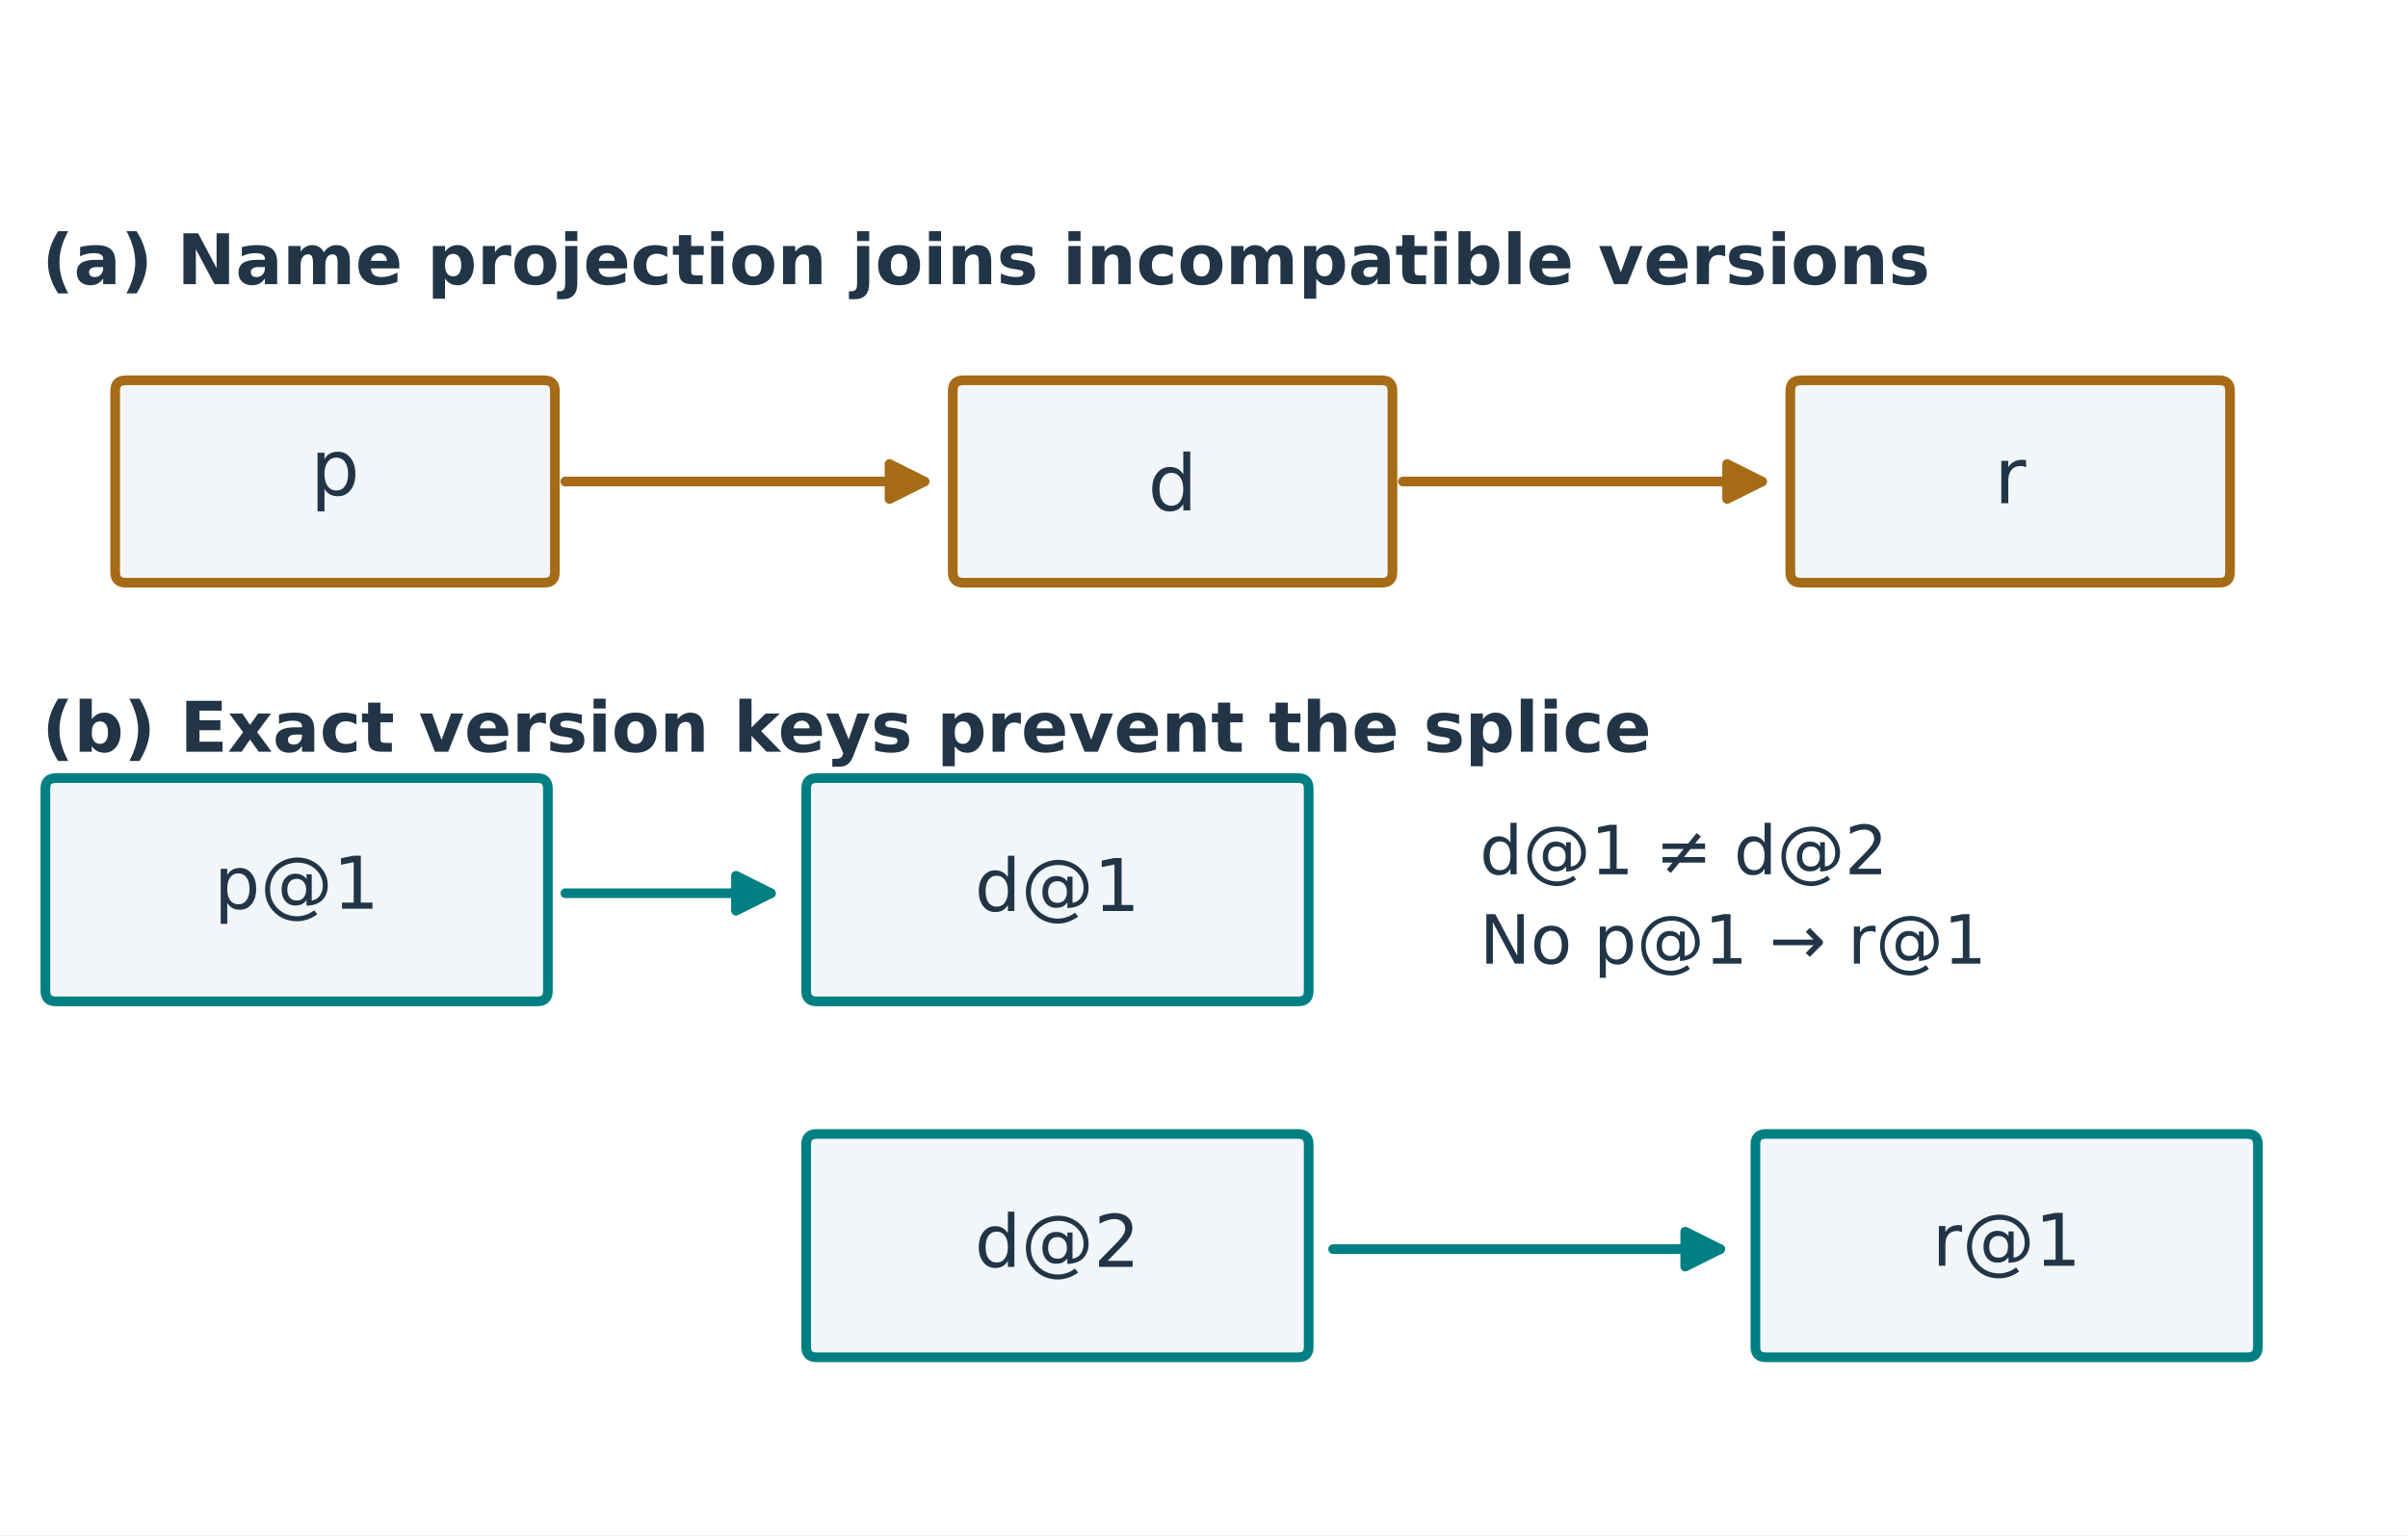
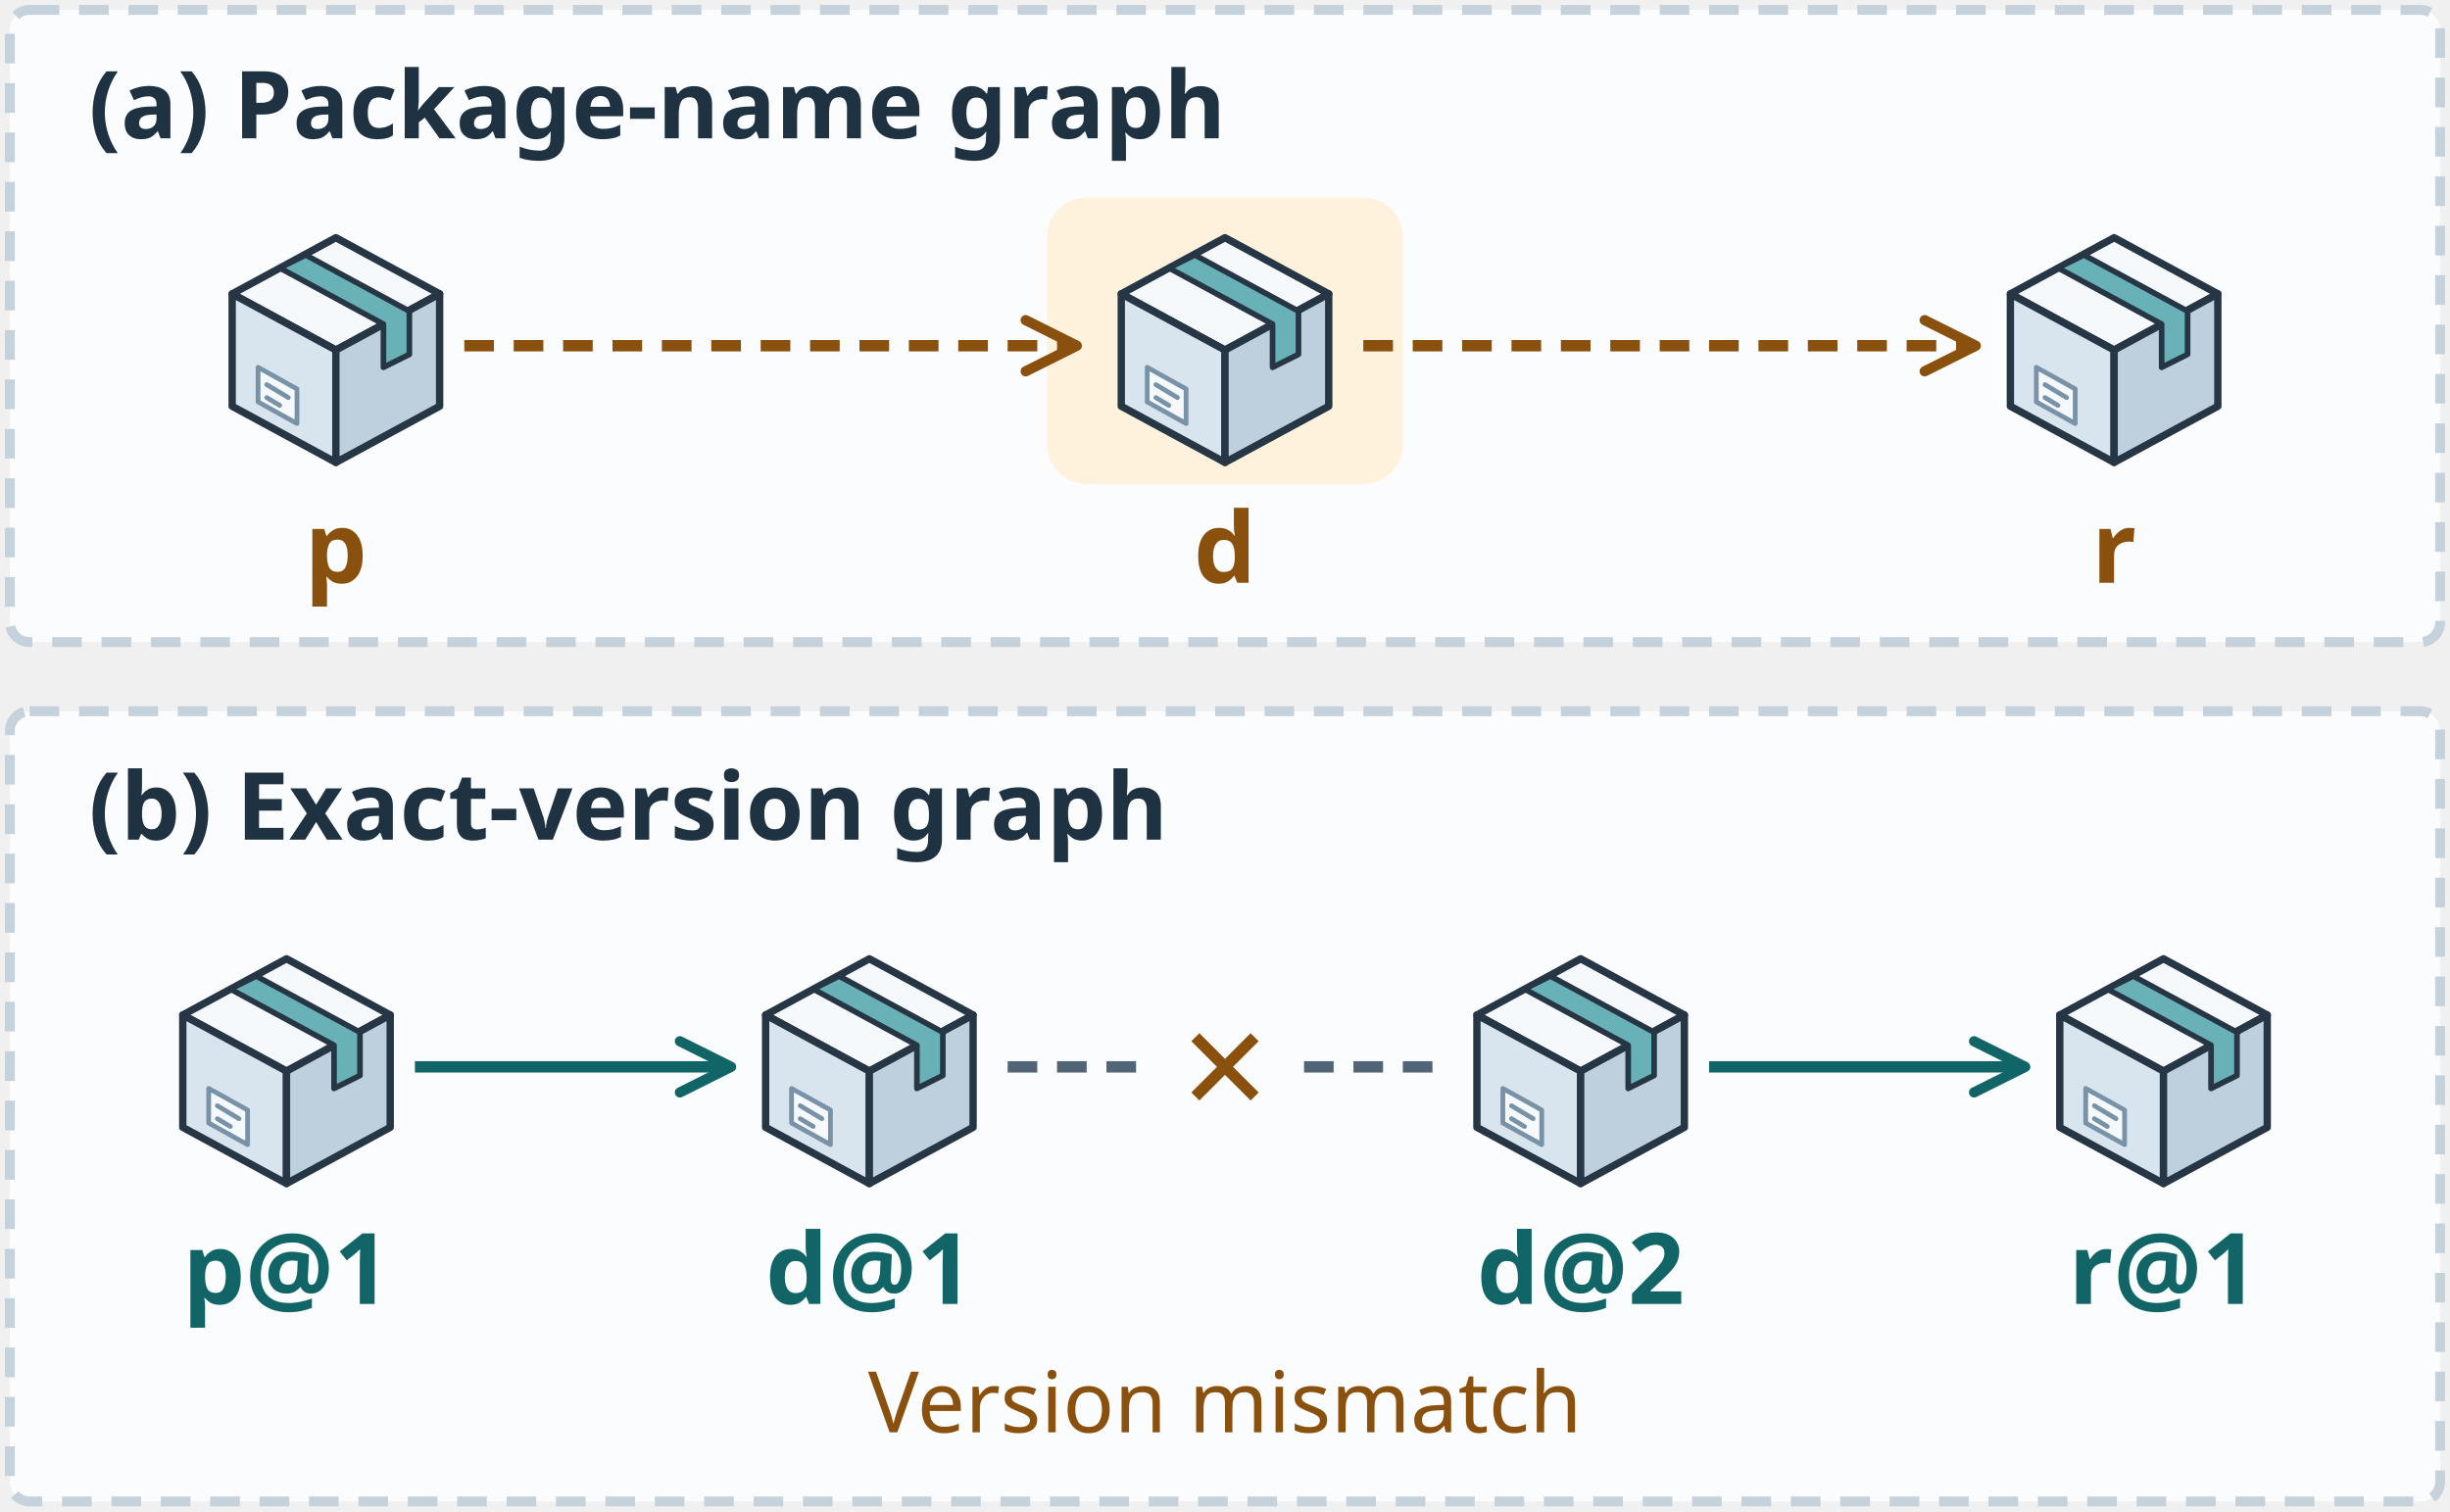
- <svg xmlns="http://www.w3.org/2000/svg" width="248.4pt" height="158.4pt" viewBox="0 0 248.4 158.4" version="1.1">
+ <svg xmlns="http://www.w3.org/2000/svg" width="248pt" height="153pt" viewBox="0 0 248 153" role="img" aria-labelledby="title desc">
  <defs>
-     <style type="text/css">*{stroke-linejoin: round; stroke-linecap: butt}</style>
+     <pattern id="unresolved" width="5" height="5" patternUnits="userSpaceOnUse">
+       <rect width="5" height="5" fill="#e9eef2" />
+       <path d="M-1 1 1-1 M0 5 5 0 M4 6 6 4" stroke="#9aaebd" stroke-width=".75" />
+     </pattern>
  </defs>
-   <g id="figure_1">
-     <g id="patch_1">
-       <path d="M 0 158.4 L 248.4 158.4 L 248.4 0 L 0 0 z " style="fill: #ffffff" />
-     </g>
-     <g id="axes_1">
-       <g id="patch_2">
-         <path d="M 12.96 60.12 L 56.16 60.12 Q 57.24 60.12 57.24 59.04 L 57.24 40.32 Q 57.24 39.24 56.16 39.24 L 12.96 39.24 Q 11.88 39.24 11.88 40.32 L 11.88 59.04 Q 11.88 60.12 12.96 60.12 z " clip-path="url(#p7fe6891d78)" style="fill: #f2f6f9; stroke: #a56b16; stroke-linejoin: miter" />
+   <defs>
+     <symbol id="registry_server" viewBox="0 0 64 64">
+       <g stroke="#263645" stroke-width="1.7" stroke-linecap="round" stroke-linejoin="round">
+         <path d="M11 15 18 9h35l-7 6Z" fill="#f6f9fc" />
+         <path d="m46 15 7-6v39l-7 7Z" fill="#becfdd" />
+         <rect x="11" y="15" width="35" height="40" rx="2" fill="#e9f0f5" />
+         <path d="M11 28h35M11 41h35" fill="none" />
+         <path d="M17 21h16M17 34h16M17 47h16" stroke="#356d93" stroke-width="2.2" />
+         <path d="M17 24h11M17 37h11M17 50h11" stroke="#9bb4c6" stroke-width="1.3" />
+         <circle cx="40" cy="21.5" r="1.9" fill="#008b91" stroke="none" />
+         <circle cx="40" cy="34.5" r="1.9" fill="#008b91" stroke="none" />
+         <circle cx="40" cy="47.5" r="1.9" fill="#008b91" stroke="none" />
      </g>
-       <g id="patch_3">
-         <path d="M 99.36 60.12 L 142.56 60.12 Q 143.64 60.12 143.64 59.04 L 143.64 40.32 Q 143.64 39.24 142.56 39.24 L 99.36 39.24 Q 98.28 39.24 98.28 40.32 L 98.28 59.04 Q 98.28 60.12 99.36 60.12 z " clip-path="url(#p7fe6891d78)" style="fill: #f2f6f9; stroke: #a56b16; stroke-linejoin: miter" />
+     </symbol>
+     <symbol id="api_service" viewBox="0 0 64 64">
+       <g stroke="#263645" stroke-width="1.7" stroke-linecap="round" stroke-linejoin="round">
+         <path d="M17 36a9 9 0 0 1-1.5-17.9 12 12 0 0 1 23-4.5 9 9 0 0 1 11 5.5A8.5 8.5 0 0 1 48 36Z" fill="#e9f0f5" />
+         <path d="M32 36v8M13 48v-4h38v4" fill="none" stroke="#356d93" stroke-width="2" />
+         <path d="M24 22 20 26l4 4m16-8 4 4-4 4m-5-10-6 12" fill="none" stroke="#008b91" stroke-width="2" />
+         <rect x="8" y="48" width="10" height="9" rx="2" fill="#f6f9fc" />
+         <rect x="27" y="48" width="10" height="9" rx="2" fill="#f6f9fc" />
+         <rect x="46" y="48" width="10" height="9" rx="2" fill="#f6f9fc" />
+         <path d="M11 52.5h4m15 0h4m15 0h4" stroke="#008b91" stroke-width="1.6" />
      </g>
-       <g id="patch_4">
-         <path d="M 185.76 60.12 L 228.96 60.12 Q 230.04 60.12 230.04 59.04 L 230.04 40.32 Q 230.04 39.24 228.96 39.24 L 185.76 39.24 Q 184.68 39.24 184.68 40.32 L 184.68 59.04 Q 184.68 60.12 185.76 60.12 z " clip-path="url(#p7fe6891d78)" style="fill: #f2f6f9; stroke: #a56b16; stroke-linejoin: miter" />
+     </symbol>
+     <symbol id="git_repository" viewBox="0 0 64 64">
+       <g stroke="#263645" stroke-width="1.7" stroke-linecap="round" stroke-linejoin="round">
+         <path d="M10 18V12h18l5 6h20v33H10Z" fill="#becfdd" />
+         <path d="M10 23h43l-4 30H7Z" fill="#e9f0f5" />
+         <path d="M7 53h42l4-30" fill="none" />
+         <path d="M25 31v13m0-6c0-5 12-1 12-8" fill="none" stroke="#356d93" stroke-width="2.4" />
+         <circle cx="25" cy="30" r="3" fill="#f6f9fc" stroke="#008b91" stroke-width="2" />
+         <circle cx="25" cy="45" r="3" fill="#f6f9fc" stroke="#008b91" stroke-width="2" />
+         <circle cx="37" cy="29" r="3" fill="#f6f9fc" stroke="#008b91" stroke-width="2" />
      </g>
-       <g id="patch_5">
-         <path d="M 58.32 49.68 Q 77.4 49.68 95.362 49.68 " clip-path="url(#p7fe6891d78)" style="fill: none; stroke: #a56b16; stroke-linecap: round" />
-         <path d="M 91.762 47.88 L 95.362 49.68 L 91.762 51.48 z " clip-path="url(#p7fe6891d78)" style="fill: #a56b16; stroke: #a56b16; stroke-linecap: round" />
+     </symbol>
+     <symbol id="database" viewBox="0 0 64 64">
+       <g stroke="#263645" stroke-width="1.7" stroke-linecap="round" stroke-linejoin="round">
+         <path d="M11 15v34c0 5 9.4 9 21 9s21-4 21-9V15Z" fill="#d9e5ee" />
+         <path d="M32 23v35c11.6 0 21-4 21-9V15Z" fill="#becfdd" stroke="none" />
+         <ellipse cx="32" cy="15" rx="21" ry="8" fill="#f6f9fc" />
+         <path d="M11 27c0 5 9.4 9 21 9s21-4 21-9M11 38c0 5 9.4 9 21 9s21-4 21-9M11 49c0 5 9.4 9 21 9s21-4 21-9" fill="none" />
+         <path d="M18 28.5c3 1.3 7.5 2.2 12 2.3M18 39.5c3 1.3 7.5 2.2 12 2.3M18 50.5c3 1.3 7.5 2.2 12 2.3" stroke="#008b91" stroke-width="1.9" />
      </g>
-       <g id="patch_6">
-         <path d="M 144.72 49.68 Q 163.8 49.68 181.762 49.68 " clip-path="url(#p7fe6891d78)" style="fill: none; stroke: #a56b16; stroke-linecap: round" />
-         <path d="M 178.162 47.88 L 181.762 49.68 L 178.162 51.48 z " clip-path="url(#p7fe6891d78)" style="fill: #a56b16; stroke: #a56b16; stroke-linecap: round" />
+     </symbol>
+     <symbol id="workstation" viewBox="0 0 64 64">
+       <g stroke="#263645" stroke-width="1.7" stroke-linecap="round" stroke-linejoin="round">
+         <path d="m9 10 4-3h43v32l-4 4H9Z" fill="#becfdd" />
+         <rect x="7" y="10" width="45" height="33" rx="2" fill="#e9f0f5" />
+         <rect x="11" y="14" width="37" height="23" rx=".6" fill="#f6f9fc" />
+         <path d="m22 20-5 5 5 5m15-10 5 5-5 5m-6-12-5 14" fill="none" stroke="#008b91" stroke-width="2" />
+         <path d="M25 43v7h10v-7M20 50h20" fill="#becfdd" />
+         <path d="M13 53h38l6 6H7Z" fill="#e9f0f5" />
+         <path d="M18 55.8h27M22 58h20" stroke="#7892a7" stroke-width="1.2" />
      </g>
-       <g id="patch_7">
-         <path d="M 5.76 103.32 L 55.44 103.32 Q 56.52 103.32 56.52 102.24 L 56.52 81.36 Q 56.52 80.28 55.44 80.28 L 5.76 80.28 Q 4.68 80.28 4.68 81.36 L 4.68 102.24 Q 4.68 103.32 5.76 103.32 z " clip-path="url(#p7fe6891d78)" style="fill: #f2f6f9; stroke: #007f83; stroke-linejoin: miter" />
+     </symbol>
+     <symbol id="maintainer" viewBox="0 0 64 64">
+       <g stroke="#263645" stroke-width="1.7" stroke-linecap="round" stroke-linejoin="round">
+         <path d="M22 15c0-5.7 4.5-10 10-10s10 4.3 10 10v6c0 6-4.5 11-10 11s-10-5-10-11Z" fill="#e9f0f5" />
+         <path d="M22 16c0-7 4.5-11 10-11s10 4 10 11c-5 .2-8.1-1.9-10-5-2.2 3.1-5.5 4.8-10 5Z" fill="#becfdd" />
+         <path d="M27 31v5l5 5 5-5v-5M12 58v-8c0-7 6.5-11 15-14l5 5 5-5c8.5 3 15 7 15 14v8Z" fill="#d9e5ee" />
+         <path d="m27 36-6 3 7 10 4-8 4 8 7-10-6-3" fill="#f6f9fc" />
+         <path d="M21 50v8M43 50v8" stroke="#7892a7" />
+         <rect x="39" y="48" width="7" height="5" rx=".6" fill="#008b91" stroke="none" />
      </g>
-       <g id="patch_8">
-         <path d="M 84.24 103.32 L 133.92 103.32 Q 135 103.32 135 102.24 L 135 81.36 Q 135 80.28 133.92 80.28 L 84.24 80.28 Q 83.16 80.28 83.16 81.36 L 83.16 102.24 Q 83.16 103.32 84.24 103.32 z " clip-path="url(#p7fe6891d78)" style="fill: #f2f6f9; stroke: #007f83; stroke-linejoin: miter" />
+     </symbol>
+     <symbol id="package" viewBox="0 0 64 64">
+       <g stroke="#263645" stroke-width="1.7" stroke-linecap="round" stroke-linejoin="round">
+         <path d="m8 20 24-13 24 13-24 13Z" fill="#f6f9fc" />
+         <path d="M8 20v26l24 13V33Z" fill="#d9e5ee" />
+         <path d="M32 33v26l24-13V20Z" fill="#becfdd" />
+         <path d="m19 14 24 13v10l6-3V24L25 11Z" fill="#68b1b6" stroke-width="1.3" />
+         <path d="m14 37 9 5v8l-9-5Z" fill="#f6f9fc" stroke="#7892a7" stroke-width="1.1" />
+         <path d="m16 41 5 3m-5 0 3 1.8" fill="none" stroke="#7892a7" stroke-width="1.1" />
      </g>
-       <g id="patch_9">
-         <path d="M 84.24 140.04 L 133.92 140.04 Q 135 140.04 135 138.96 L 135 118.08 Q 135 117 133.92 117 L 84.24 117 Q 83.16 117 83.16 118.08 L 83.16 138.96 Q 83.16 140.04 84.24 140.04 z " clip-path="url(#p7fe6891d78)" style="fill: #f2f6f9; stroke: #007f83; stroke-linejoin: miter" />
+     </symbol>
+     <symbol id="workflow" viewBox="0 0 64 64">
+       <g stroke="#263645" stroke-width="1.7" stroke-linecap="round" stroke-linejoin="round">
+         <path d="M13 6h27l12 12v40H13Z" fill="#f6f9fc" />
+         <path d="M40 6v12h12" fill="#becfdd" />
+         <path d="M23 31v8h19m-19 0v10m19-10v10" fill="none" stroke="#356d93" stroke-width="1.8" />
+         <rect x="18" y="22" width="10" height="9" rx="1.4" fill="#d9e5ee" />
+         <rect x="18" y="46" width="10" height="8" rx="1.4" fill="#d9e5ee" />
+         <rect x="37" y="46" width="10" height="8" rx="1.4" fill="#68b1b6" />
+         <path d="m21 26 1.5 1.5 3-3M40 50h4" fill="none" stroke="#008b91" stroke-width="1.5" />
+         <path d="M32 24h11M32 28h8" stroke="#9bb4c6" stroke-width="1.3" />
      </g>
-       <g id="patch_10">
-         <path d="M 182.16 140.04 L 231.84 140.04 Q 232.92 140.04 232.92 138.96 L 232.92 118.08 Q 232.92 117 231.84 117 L 182.16 117 Q 181.08 117 181.08 118.08 L 181.08 138.96 Q 181.08 140.04 182.16 140.04 z " clip-path="url(#p7fe6891d78)" style="fill: #f2f6f9; stroke: #007f83; stroke-linejoin: miter" />
+     </symbol>
+     <symbol id="compute_server" viewBox="0 0 64 64">
+       <g stroke="#263645" stroke-width="1.7" stroke-linecap="round" stroke-linejoin="round">
+         <path d="m15 11 6-5h32l-6 5Z" fill="#f6f9fc" />
+         <path d="m47 11 6-5v34l-6 5Z" fill="#becfdd" />
+         <rect x="15" y="11" width="32" height="34" rx="1.8" fill="#e9f0f5" />
+         <path d="M15 23h32M15 34h32" fill="none" />
+         <path d="M21 17h13M21 28.5h13M21 39.5h13" stroke="#356d93" stroke-width="2" />
+         <circle cx="40.5" cy="17" r="1.7" fill="#008b91" stroke="none" />
+         <circle cx="40.5" cy="28.5" r="1.7" fill="#008b91" stroke="none" />
+         <circle cx="40.5" cy="39.5" r="1.7" fill="#008b91" stroke="none" />
+         <path d="M31 45v7H13m18 0h18" fill="none" stroke="#356d93" />
+         <circle cx="13" cy="52" r="3.4" fill="#f6f9fc" />
+         <circle cx="31" cy="55" r="3.4" fill="#68b1b6" />
+         <circle cx="49" cy="52" r="3.4" fill="#f6f9fc" />
      </g>
-       <g id="patch_11">
-         <path d="M 58.32 92.16 Q 69.48 92.16 79.522 92.16 " clip-path="url(#p7fe6891d78)" style="fill: none; stroke: #007f83; stroke-linecap: round" />
-         <path d="M 75.922 90.36 L 79.522 92.16 L 75.922 93.96 z " clip-path="url(#p7fe6891d78)" style="fill: #007f83; stroke: #007f83; stroke-linecap: round" />
+     </symbol>
+     <symbol id="ranking" viewBox="0 0 64 64">
+       <g stroke="#263645" stroke-width="1.7" stroke-linecap="round" stroke-linejoin="round">
+         <path d="m16 10 4-3h31v47l-4 4H16Z" fill="#becfdd" />
+         <rect x="12" y="10" width="35" height="48" rx="2" fill="#f6f9fc" />
+         <path d="M23 10V7a6 6 0 0 1 12 0v3h4v7H19v-7Z" fill="#d9e5ee" />
+         <circle cx="29" cy="7" r="1.7" fill="#f6f9fc" />
+         <circle cx="20" cy="27" r="2.1" fill="#008b91" stroke="none" />
+         <circle cx="20" cy="38" r="2.1" fill="#356d93" stroke="none" />
+         <circle cx="20" cy="49" r="2.1" fill="#7892a7" stroke="none" />
+         <path d="M26 25h15v4H26Z" fill="#008b91" stroke="none" />
+         <path d="M26 36h11v4H26Z" fill="#356d93" stroke="none" />
+         <path d="M26 47h7v4h-7Z" fill="#7892a7" stroke="none" />
      </g>
-       <g id="patch_12">
-         <path d="M 137.52 128.88 Q 158.04 128.88 177.442 128.88 " clip-path="url(#p7fe6891d78)" style="fill: none; stroke: #007f83; stroke-linecap: round" />
-         <path d="M 173.842 127.08 L 177.442 128.88 L 173.842 130.68 z " clip-path="url(#p7fe6891d78)" style="fill: #007f83; stroke: #007f83; stroke-linecap: round" />
-       </g>
-       <g id="text_1">
-     </g>
-       <g id="text_2">
-         <text style="font-weight: 700; font-size: 7.2px; font-family: 'DejaVu Sans'; text-anchor: start; fill: #213547" x="4.32" y="29.319" transform="rotate(-0 4.32 29.31863)">(a) Name projection joins incompatible versions</text>
-       </g>
-       <g id="text_3">
-         <text style="font-size: 8px; font-family: 'DejaVu Sans'; text-anchor: middle; fill: #213547" x="34.56" y="51.088" transform="rotate(-0 34.56 51.08812)">p</text>
-       </g>
-       <g id="text_4">
-         <text style="font-size: 8px; font-family: 'DejaVu Sans'; text-anchor: middle; fill: #213547" x="120.96" y="52.663" transform="rotate(-0 120.96 52.6625)">d</text>
-       </g>
-       <g id="text_5">
-         <text style="font-size: 8px; font-family: 'DejaVu Sans'; text-anchor: middle; fill: #213547" x="207.36" y="51.92" transform="rotate(-0 207.36 51.92)">r</text>
-       </g>
-       <g id="text_6">
-         <text style="font-weight: 700; font-size: 7.2px; font-family: 'DejaVu Sans'; text-anchor: start; fill: #213547" x="4.32" y="77.559" transform="rotate(-0 4.32 77.55863)">(b) Exact version keys prevent the splice</text>
-       </g>
-       <g id="text_7">
-         <text style="font-size: 7.5px; font-family: 'DejaVu Sans'; text-anchor: middle; fill: #213547" x="30.6" y="93.754" transform="rotate(-0 30.6 93.7541)">p@1</text>
-       </g>
-       <g id="text_8">
-         <text style="font-size: 7.5px; font-family: 'DejaVu Sans'; text-anchor: middle; fill: #213547" x="109.08" y="93.997" transform="rotate(-0 109.08 93.99727)">d@1</text>
-       </g>
-       <g id="text_9">
-         <text style="font-size: 7.5px; font-family: 'DejaVu Sans'; text-anchor: middle; fill: #213547" x="109.08" y="130.717" transform="rotate(-0 109.08 130.7173)">d@2</text>
-       </g>
-       <g id="text_10">
-         <text style="font-size: 7.5px; font-family: 'DejaVu Sans'; text-anchor: middle; fill: #213547" x="207" y="130.602" transform="rotate(-0 207 130.6018)">r@1</text>
-       </g>
-       <g id="text_11">
-         <text style="font-size: 7px; font-family: 'DejaVu Sans'; fill: #213547" transform="translate(152.64 90.20578)">d@1 ≠ d@2</text>
-         <text style="font-size: 7px; font-family: 'DejaVu Sans'; fill: #213547" transform="translate(152.64 99.42883)">No p@1 → r@1</text>
-       </g>
-       <g id="text_12">
-     </g>
-     </g>
-   </g>
+     </symbol>
+   </defs>
  <defs>
-     <clipPath id="p7fe6891d78">
-       <rect x="0" y="0" width="248.4" height="158.4" />
-     </clipPath>
+     <marker id="arrow-126567" viewBox="0 0 8 8" refX="7" refY="4" markerWidth="6" markerHeight="6" orient="auto">
+       <path d="M1 1 7 4 1 7" fill="none" stroke="#126567" stroke-width="1.2" stroke-linecap="round" stroke-linejoin="round" />
+     </marker>
+     <marker id="arrow-2a577e" viewBox="0 0 8 8" refX="7" refY="4" markerWidth="6" markerHeight="6" orient="auto">
+       <path d="M1 1 7 4 1 7" fill="none" stroke="#2a577e" stroke-width="1.2" stroke-linecap="round" stroke-linejoin="round" />
+     </marker>
+     <marker id="arrow-526576" viewBox="0 0 8 8" refX="7" refY="4" markerWidth="6" markerHeight="6" orient="auto">
+       <path d="M1 1 7 4 1 7" fill="none" stroke="#526576" stroke-width="1.2" stroke-linecap="round" stroke-linejoin="round" />
+     </marker>
+     <marker id="arrow-8a510e" viewBox="0 0 8 8" refX="7" refY="4" markerWidth="6" markerHeight="6" orient="auto">
+       <path d="M1 1 7 4 1 7" fill="none" stroke="#8a510e" stroke-width="1.2" stroke-linecap="round" stroke-linejoin="round" />
+     </marker>
  </defs>
+   <rect x="1" y="1" width="246" height="64" fill="#fbfcfd" stroke="#c6d2db" rx="2" stroke-dasharray="3 2" />
+   <rect x="1" y="72" width="246" height="80" fill="#fbfcfd" stroke="#c6d2db" rx="2" stroke-dasharray="3 2" />
+   <text x="9" y="14" fill="#1e3241" font-family="Noto Sans, sans-serif" font-size="9.5" font-weight="700" text-anchor="start">(a) Package-name graph</text>
+   <text x="9" y="85" fill="#1e3241" font-family="Noto Sans, sans-serif" font-size="9.5" font-weight="700" text-anchor="start">(b) Exact-version graph</text>
+   <rect x="106" y="20" width="36" height="29" fill="#fff2dc" stroke="none" rx="4" />
+   <use href="#package" x="20" y="21" width="28" height="28" opacity="1" />
+   <text x="34" y="59" fill="#8a510e" font-family="Noto Sans, sans-serif" font-size="10" font-weight="700" text-anchor="middle">p</text>
+   <use href="#package" x="110" y="21" width="28" height="28" opacity="1" />
+   <text x="124" y="59" fill="#8a510e" font-family="Noto Sans, sans-serif" font-size="10" font-weight="700" text-anchor="middle">d</text>
+   <use href="#package" x="200" y="21" width="28" height="28" opacity="1" />
+   <text x="214" y="59" fill="#8a510e" font-family="Noto Sans, sans-serif" font-size="10" font-weight="700" text-anchor="middle">r</text>
+   <polyline points="47,35 109,35" fill="none" stroke="#8a510e" stroke-width="1.15" stroke-linejoin="round" stroke-dasharray="3 2" marker-end="url(#arrow-8a510e)" />
+   <polyline points="138,35 200,35" fill="none" stroke="#8a510e" stroke-width="1.15" stroke-linejoin="round" stroke-dasharray="3 2" marker-end="url(#arrow-8a510e)" />
+   <use href="#package" x="15" y="94" width="28" height="28" opacity="1" />
+   <text x="29" y="132" fill="#126567" font-family="Noto Sans, sans-serif" font-size="10" font-weight="700" text-anchor="middle">p@1</text>
+   <use href="#package" x="74" y="94" width="28" height="28" opacity="1" />
+   <text x="88" y="132" fill="#126567" font-family="Noto Sans, sans-serif" font-size="10" font-weight="700" text-anchor="middle">d@1</text>
+   <use href="#package" x="146" y="94" width="28" height="28" opacity="1" />
+   <text x="160" y="132" fill="#126567" font-family="Noto Sans, sans-serif" font-size="10" font-weight="700" text-anchor="middle">d@2</text>
+   <use href="#package" x="205" y="94" width="28" height="28" opacity="1" />
+   <text x="219" y="132" fill="#126567" font-family="Noto Sans, sans-serif" font-size="10" font-weight="700" text-anchor="middle">r@1</text>
+   <polyline points="42,108 74,108" fill="none" stroke="#126567" stroke-width="1.15" stroke-linejoin="round" marker-end="url(#arrow-126567)" />
+   <polyline points="173,108 205,108" fill="none" stroke="#126567" stroke-width="1.15" stroke-linejoin="round" marker-end="url(#arrow-126567)" />
+   <polyline points="102,108 116,108" fill="none" stroke="#526576" stroke-width="1.15" stroke-linejoin="round" stroke-dasharray="3 2" />
+   <polyline points="132,108 146,108" fill="none" stroke="#526576" stroke-width="1.15" stroke-linejoin="round" stroke-dasharray="3 2" />
+   <polyline points="121,105 127,111" fill="none" stroke="#8a510e" stroke-width="1.15" stroke-linejoin="round" />
+   <polyline points="121,111 127,105" fill="none" stroke="#8a510e" stroke-width="1.15" stroke-linejoin="round" />
+   <text x="124" y="145" fill="#8a510e" font-family="Noto Sans, sans-serif" font-size="8.6" font-weight="400" text-anchor="middle">Version mismatch</text>
</svg>
